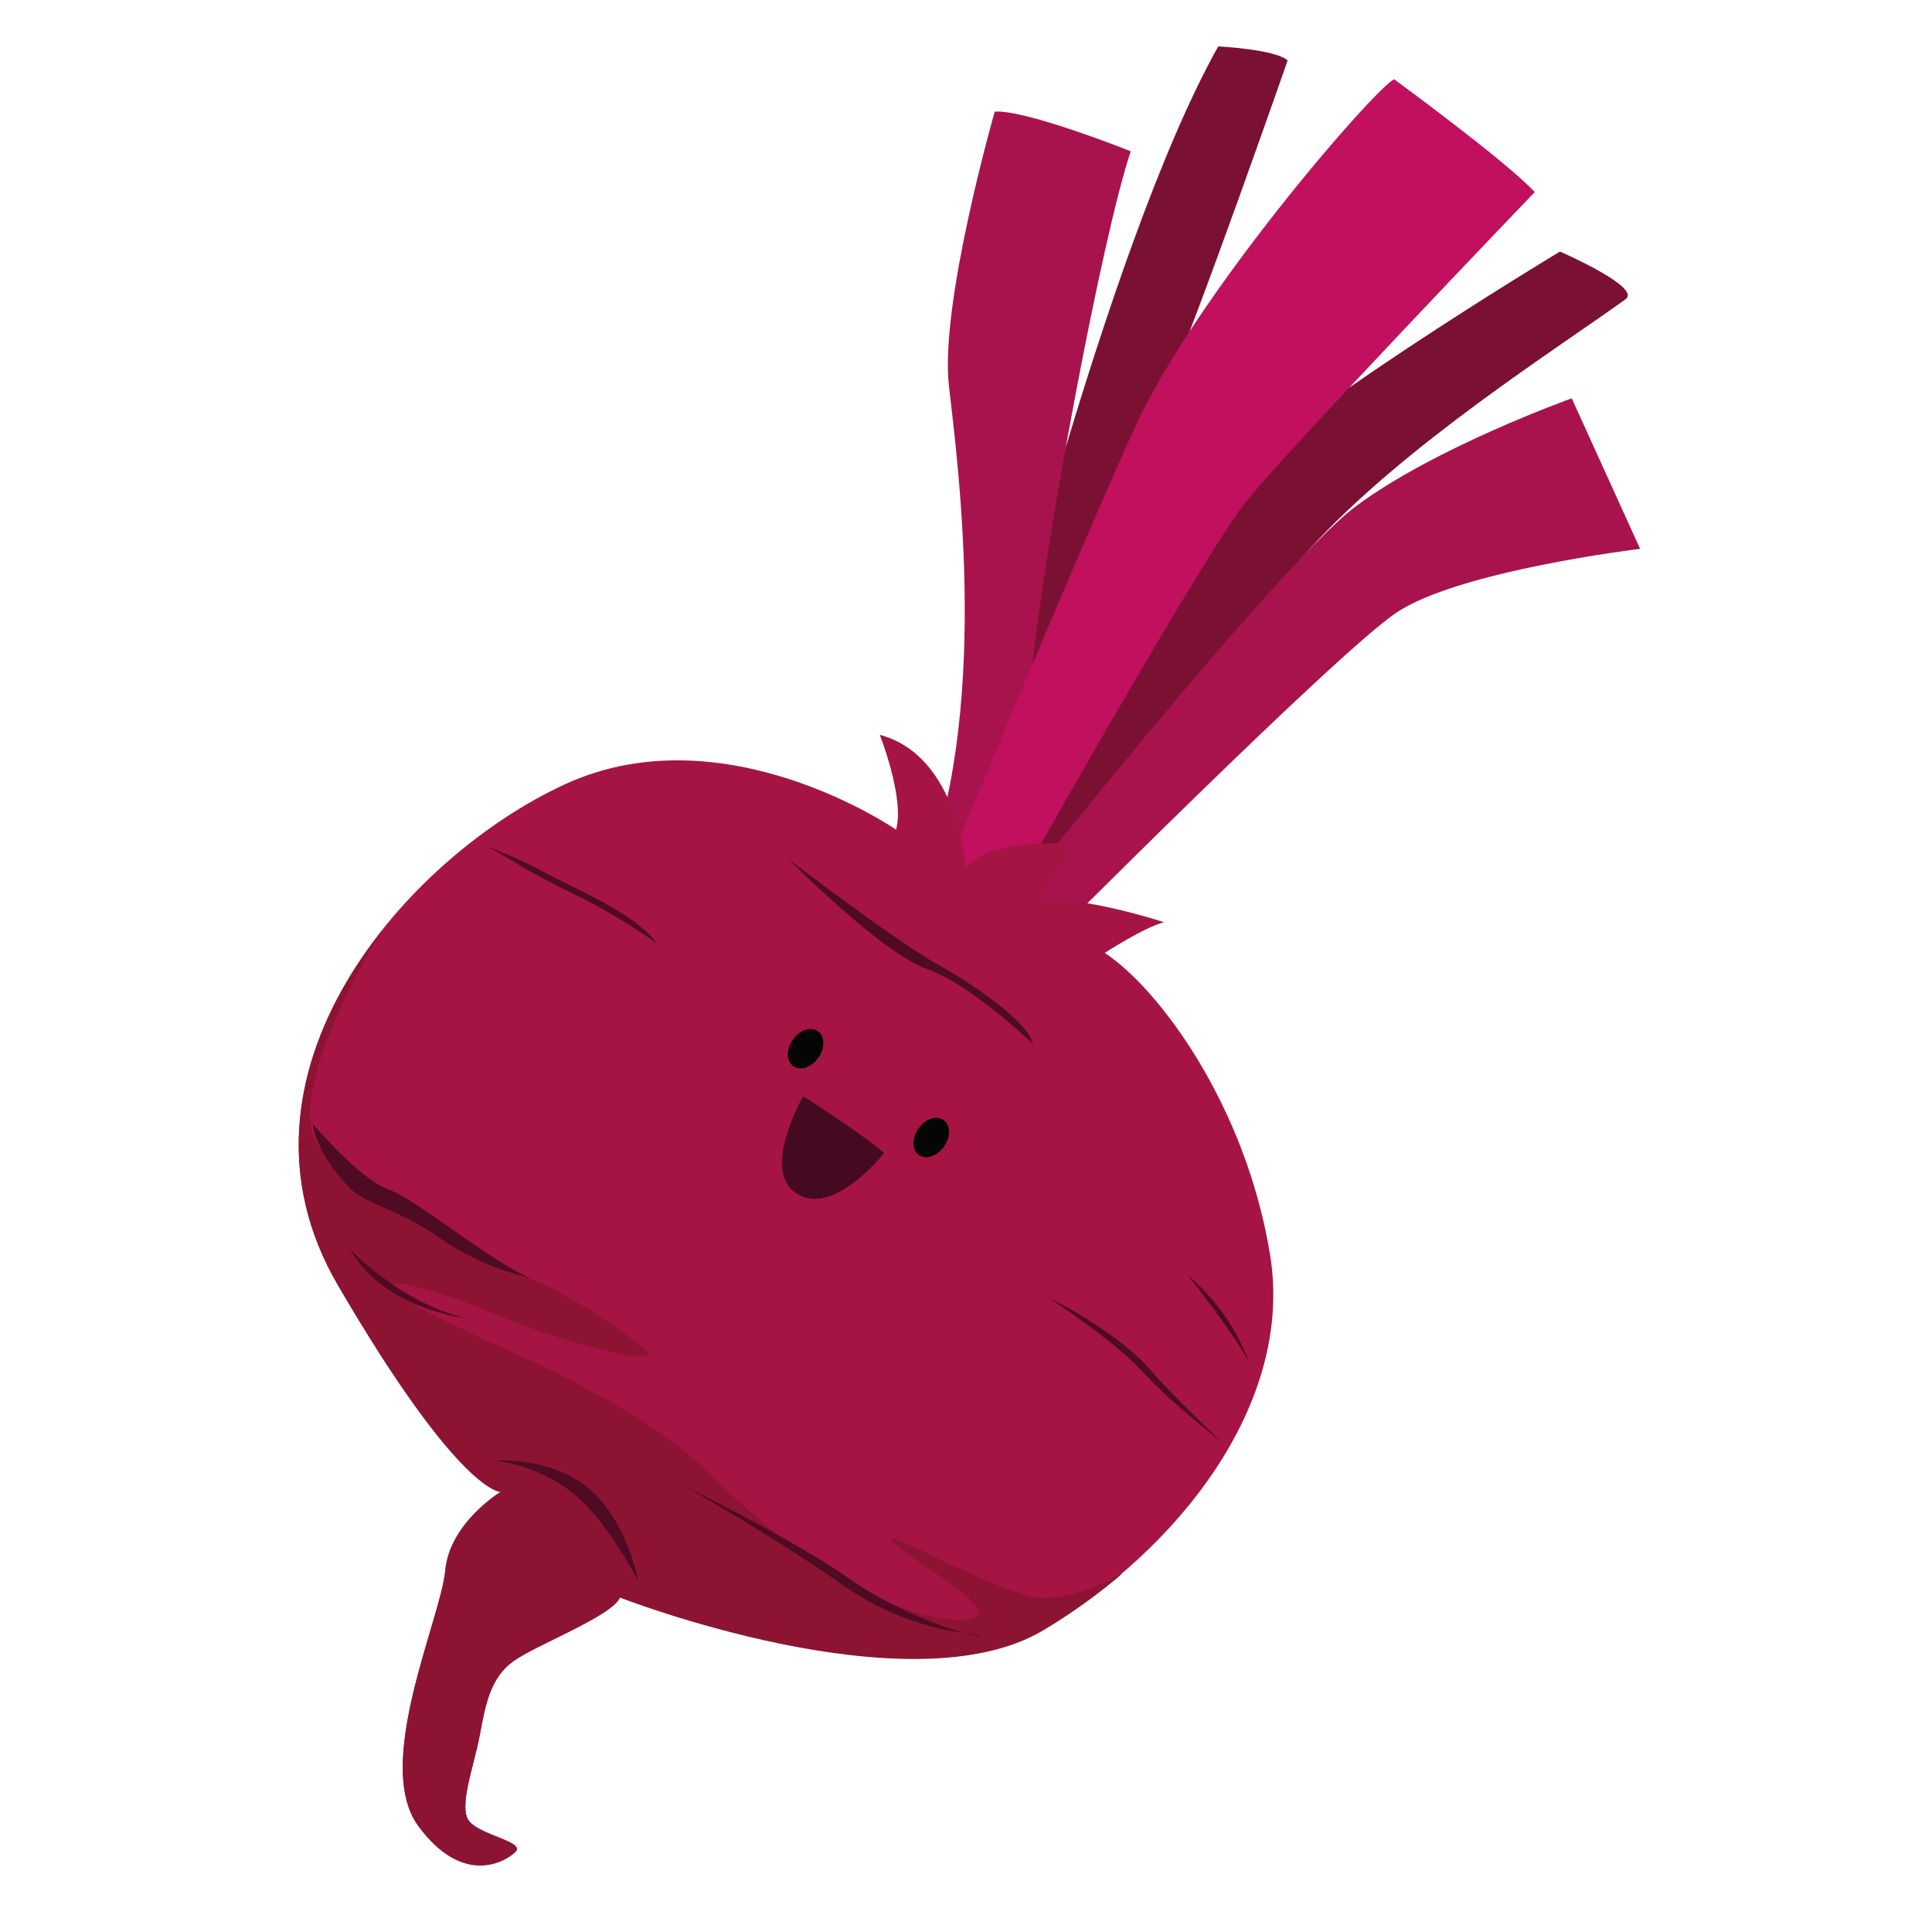
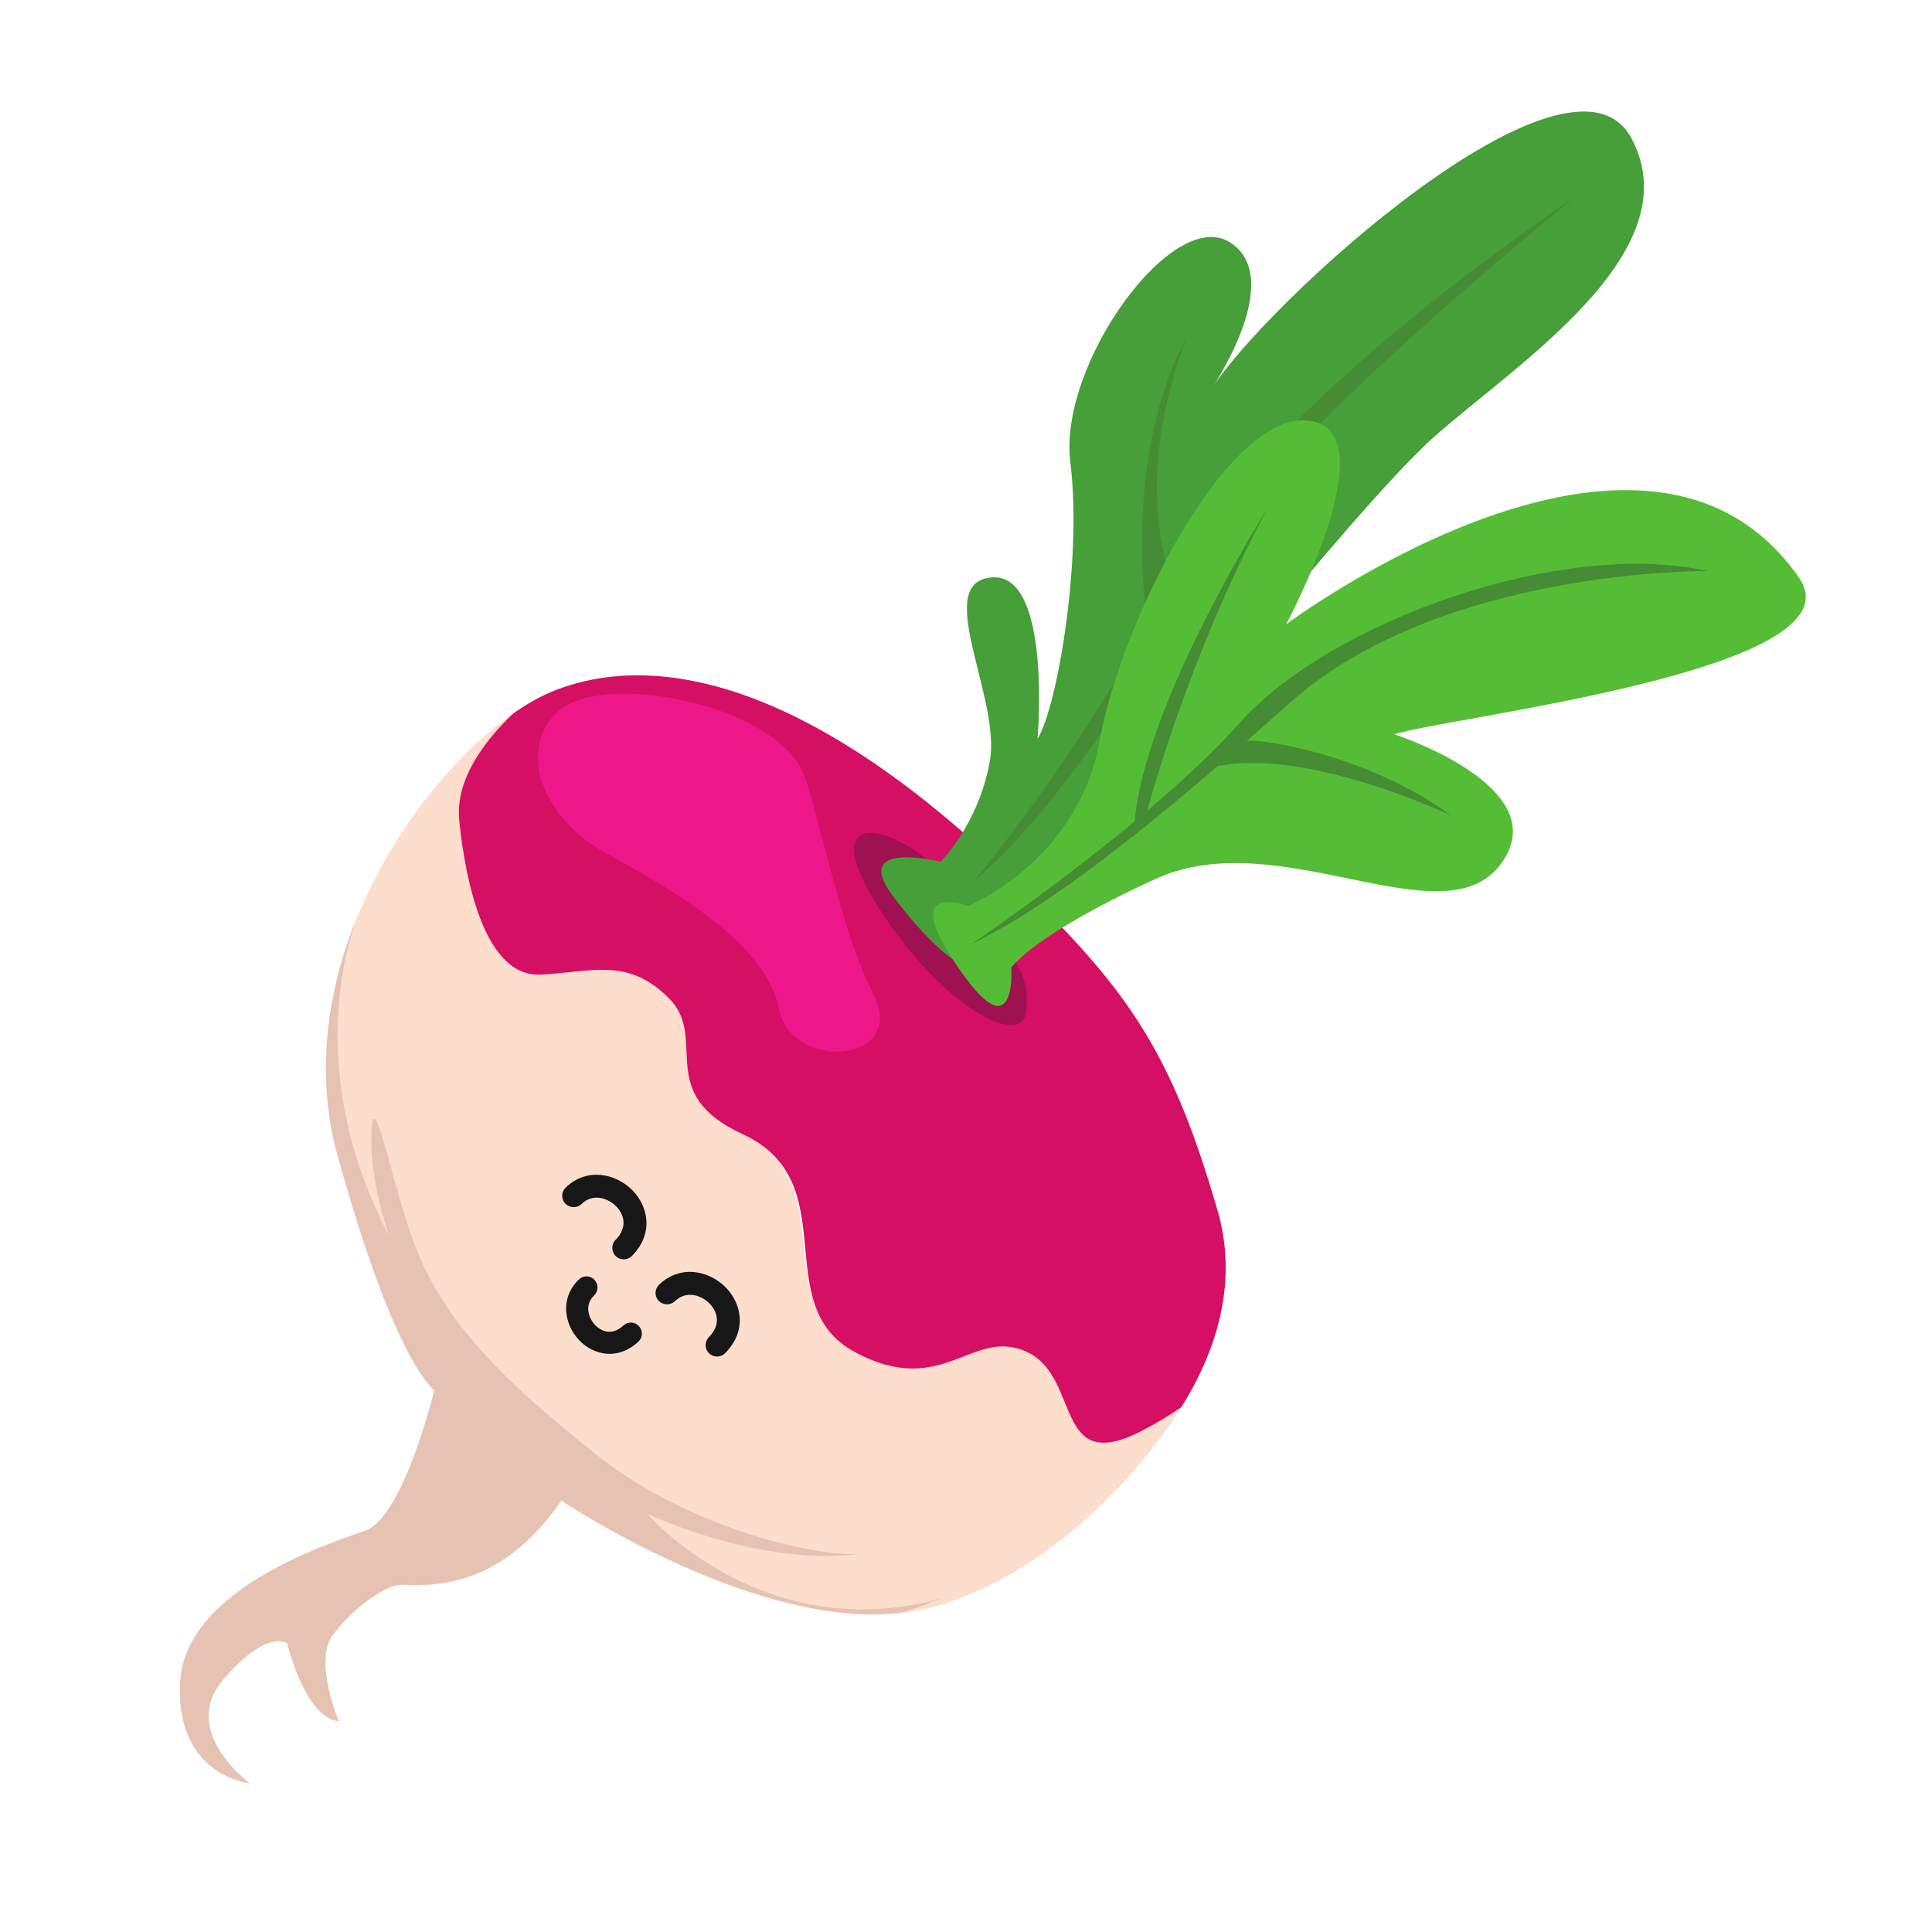
<svg xmlns="http://www.w3.org/2000/svg" width="150" height="150">
  <defs>
    <clipPath id="a">
-       <path d="M850.86 6831.69s-187.067-1.97-265.833-137.84c-78.76-135.87-106.332-393.82 92.55-484.4 198.884-90.58 226.45-66.96 226.45-66.96s-21.66-49.22 0-86.64c21.66-37.41 47.258-179.19 112.243-200.85 64.98-21.66 82.7 19.69 84.67 31.51 1.97 11.81-33.47-5.91-49.23-1.97-15.75 3.94-25.6 43.32-37.41 68.92-11.82 25.6-21.663 47.26-13.79 70.89 7.88 23.63 49.23 84.67 45.29 102.39 0 0 269.78 66.95 326.88 194.95 57.1 127.99 66.95 295.36-27.57 391.85-94.52 96.49-218.57 137.84-277.64 135.87 0 0 15.75 39.38 27.56 53.17 0 0-76.79-23.63-102.393-49.23 0 0-5.907 39.38-1.97 61.04 0 0-68.917-39.38-68.917-74.82 0 0-63.012 78.76-131.934 53.16 0 0 51.2-33.47 61.043-61.04z" />
+       <path d="M7358.51 6565.15c-1.91-11.65-4.42-23.57-7.91-35.55-22.63-77.81-64.54-5.94-109.7-23.7-45.16-17.76-18.64-74.88-95.02-100.19-76.37-25.32-106.85 88.06-189.34 55.24-73.74-29.34-74.39 34.08-120.61 32.38-46.21-1.69-56.22-28.94-84.26-61.72-28.04-32.78-92.32 5.1-134.92 38.19-27.53 21.38-32.3 63.5-32.25 90.71-15.21-99.32 25.77-275.33 160.49-347.35 153.45-82.04 190.11-73.56 190.11-73.56s57.04-88.35 43.61-118.08c-13.44-29.74-65.56-138.33-13.81-192.28 51.75-53.95 96.66-14.93 96.66-14.93s-69.06-12.31-74.86 41.61c-5.81 53.92 14.24 57.89 14.24 57.89s53.5-31.24 73.96-13.2c0 0-48.46 18.09-53.35 43.59-4.9 25.5-.1 56.57 6.68 66.13 6.78 9.56 62.05 46.97 41.39 142.06 0 0 176.48 39.37 250.01 131.03 55.11 68.71 62.13 190.21 38.88 281.73z" />
    </clipPath>
  </defs>
-   <path d="M78.482 67.163s13.136-23.908 16.44-28.88c3.303-4.97 26.192-18.752 26.192-18.752s6.375 2.773 5.1 3.697c-5.112 3.705-17.3 11.39-24.54 19.414-7.237 8.025-20.998 27.326-20.998 27.326l-2.194-2.803M76.414 57.978c.113-.527 9.275-38.534 18.17-54.374 0 0 4.44.215 5.387 1.092 0 0-7 20.1-9.723 26.318-2.723 6.218-14.133 33.89-15.896 38.155L73 68.716s2.43-6.154 3.414-10.74" fill="#7a1132" />
-   <path d="M73.032 71.035s6.234-10.54 7.14-19.503c.905-8.962 5.354-33.038 7.618-39.788 0 0-8.142-3.248-10.56-3.076 0 0-4.282 14.924-3.556 21.282.726 6.358 3.3 25.71-2.25 38.906l1.608 2.18M77.168 71.66s21.905-27.73 28.084-32.34c6.18-4.61 16.777-8.393 16.777-8.393l5.31 11.685s-14.135 1.7-18.954 4.976c-4.82 3.275-27.867 26.44-27.867 26.44l-3.352-2.367" fill="#a9134d" />
-   <path d="M73 68.717s10.532-25.54 15.157-35.63C92.782 22.995 106.553 7.05 108.233 6.15c0 0 8.673 6.337 10.925 8.762 0 0-18.984 19.778-22.41 24.036-3.426 4.26-18.695 31.46-18.695 31.46L73 68.718" fill="#c0105e" />
-   <path d="M69.57 64.414s-13.325-9.206-25.682-3.534-27.193 22.533-17.656 38.873c9.537 16.34 12.666 16.048 12.666 16.048s-3.99 2.4-4.33 6.127c-.336 3.727-5.61 15.03-2.097 19.81 3.514 4.776 6.833 2.738 7.562 2 .73-.736-2.66-1.253-3.58-2.32-.916-1.065.355-4.34.8-6.74.442-2.402.828-4.425 2.566-5.703 1.737-1.277 7.71-3.527 8.317-4.977 0 0 22.42 8.744 32.852 2.547 10.43-6.197 19.49-17.54 17.627-29.084-1.863-11.544-8.568-20.665-12.843-23.477 0 0 3.082-1.998 4.606-2.383 0 0-6.61-2.165-9.7-1.634 0 0 1.55-3.08 2.91-4.415 0 0-6.84-.657-8.61 1.85 0 0-.52-8.718-6.673-10.35 0 0 1.948 4.923 1.267 7.364" fill="#a61444" />
-   <g clip-path="url(#a)" transform="matrix(.0707 .04996 .04996 -.0707 -331.892 504.948)">
-     <path d="M526.363 6490.81s10.203-177.28 68.91-190.75c58.71-13.47 181.387 6.04 220.145 14.24 38.754 8.2 96.254 10.39 121.254 6.8 25-3.6-63.914-37.17-129.457-51.64-65.543-14.46-124.676-37.99-67.61-34.97 57.067 3.01 203.7 47.75 310.385 29.13 106.68-18.62 211.31-9.49 255.25 22.19 43.93 31.69-53.57 18.61-86.07 22.65-32.5 4.04 91.39 15.41 130 33.28 38.62 17.88 66.78 95.47 66.78 95.47s-2.15-172.47-110.71-253.59c-108.57-81.12-218.57-71.29-218.57-71.29S1007.75 6005 1035.96 5960c28.21-45 95.71-45 88.21-75s-54.59-77.5-114.79-52.5c-60.208 25-92.638 130-111.423 165-18.785 35-14.027 114.83-14.027 114.83s-397.875 36.79-357.567 378.48" fill="#8c1432" />
+   <path d="M91.712 109.26c-.943.642-1.944 1.26-3.015 1.813-6.954 3.596-4.713-4.123-8.963-6.102-4.25-1.978-6.483 3.682-13.34.02-6.857-3.66-.95-13.343-8.74-16.932-6.962-3.21-2.566-7.477-5.762-10.6-3.195-3.12-5.77-2.008-9.93-1.788-4.162.22-5.79-6.802-6.31-11.988-.337-3.35 2.294-6.488 4.202-8.296-7.965 5.547-17.558 20.135-13.63 34.36 4.474 16.205 7.508 18.206 7.508 18.206s-2.387 9.876-5.362 10.915c-2.977 1.04-14.05 4.62-14.38 11.835-.33 7.214 5.39 7.76 5.39 7.76s-5.46-4.014-2.07-8.01c3.387-3.997 5-2.858 5-2.858s1.375 5.825 4 6.056c0 0-1.96-4.596-.5-6.636 1.458-2.04 3.952-3.774 5.073-3.936 1.12-.162 7.42 1.217 12.7-6.56 0 0 14.507 9.732 25.82 8.777 8.478-.717 17.45-8.315 22.31-16.035" fill="#fdddcb" />
+   <g clip-path="url(#a)" transform="matrix(.06658 .07 .07 -.06658 -857.79 31.243)">
+     <path d="M6613.2 6365.02s45.97-120.36 207.63-166.61c0 0-42.49 18.39-70.82 47.49-28.34 29.1 44.07-18.44 90.29-37.58 61.37-25.41 128.04-23.32 223.04-9.99 95 13.34 181.67 72.59 201.67 97.13 0 0-36.67-57.13-140-100.46 0 0 142.31-6.75 211.99 124.12 0 0-36.99-109.12-131.99-149.12s-113.34-42.13-113.34-42.13-38.33-159.54 13.34-204.54c51.66-45 13.38-176.66-86.65-148.33-100.02 28.33-106.69 235-106.69 235s-266.88 195.14-298.47 355.02" fill="#e6c2b3" />
  </g>
-   <path d="M73.296 89.016c-.53.75-1.404 1.044-1.952.657s-.562-1.31-.032-2.06c.53-.748 1.403-1.042 1.95-.655.55.387.563 1.31.034 2.058M63.538 82.122c-.53.75-1.403 1.044-1.95.656-.55-.386-.563-1.308-.034-2.058.53-.75 1.404-1.044 1.95-.657.55.388.564 1.31.034 2.06" fill="#040606" />
-   <path d="M62.363 85.102s5.3 3.43 6.266 4.427c0 0-3.985 5.09-6.872 3.075-2.656-1.854.605-7.503.605-7.503" fill="#430a21" />
-   <path d="M24.3 87.274s3.678 4.32 5.822 5.053c2.144.732 8.458 5.976 11.094 6.9 0 0-3.705-.74-6.942-3.027-3.237-2.288-5.78-2.676-6.99-3.844-1.21-1.167-2.887-3.448-2.984-5.082M27.158 96.964s3.826 4.113 8.9 5.35c0 0-6.26-.666-8.9-5.35M38.46 113.404s4.19-.328 7.14 2.07c2.95 2.398 3.86 6.797 3.938 7.167.08.37-2.178-4.36-4.98-6.65-2.804-2.29-6.097-2.586-6.097-2.586M53.17 115.397s8.565 4.198 12.742 7.15c4.177 2.95 9.695 4.67 10.324 4.443-1.672-.29-5.926-.476-10.94-4.017-5.01-3.542-12.127-7.576-12.127-7.576M37.094 65.473s2.392.75 4.956 2.144c2.563 1.394 7.29 3.273 8.952 5.647 0 0-2.714-2.068-6.845-4.05-4.13-1.982-5.724-3.42-7.063-3.74M94.777 111.9s-3.996-3.797-5.53-5.613c-1.536-1.815-5.136-4.254-7.798-5.51 0 0 5.137 3.365 7.305 5.76 2.17 2.398 6.022 5.364 6.022 5.364M96.947 105.727s-1.084-3.635-4.736-6.738c0 0 3.432 4.3 4.737 6.737M61.218 66.707s8.446 6.437 11.487 8.115c3.04 1.68 7.218 4.63 7.493 6.234 0 0-4.84-4.67-8.25-5.828-3.408-1.157-10.73-8.52-10.73-8.52" fill="#4e0b23" />
+   <path d="M47.817 97.537l-.018-.02c-.348-.345-.35-.906-.006-1.254.966-.972.656-1.984.044-2.606-.564-.576-1.74-1.087-2.687-.176-.354.34-.915.314-1.253-.024-.34-.356-.33-.915.024-1.256 1.66-1.595 3.905-1.078 5.182.212 1.203 1.223 1.7 3.34-.048 5.102-.34.34-.887.35-1.236.022M45.107 104.19c-.058-.05-.11-.104-.163-.16-1.122-1.196-1.504-3.246 0-4.69.34-.327.86-.337 1.21.024.324.342.315.882-.025 1.21-.803.773-.404 1.79.063 2.287.248.262 1.132 1.04 2.21.05.348-.318.88-.307 1.21.054.317.35.295.89-.054 1.21-1.577 1.442-3.37 1.035-4.454.018M55.065 105.083c-.006-.006-.013-.012-.018-.02-.35-.343-.35-.906-.005-1.254.966-.973.656-1.985.043-2.606-.565-.576-1.738-1.088-2.686-.177-.356.338-.925.312-1.256-.025-.337-.355-.328-.916.025-1.255 1.66-1.595 3.89-1.093 5.18.21 1.203 1.224 1.7 3.34-.048 5.103-.338.342-.887.35-1.237.023" fill="#171717" />
+   <path d="M35.652 63.682c.52 5.186 2.148 12.208 6.31 11.988 4.16-.22 6.735-1.333 9.93 1.79 3.196 3.122-1.2 7.39 5.763 10.598 8.083 3.725 1.882 13.272 8.74 16.932 6.856 3.662 9.09-1.998 13.34-.02 4.25 1.98 2.008 9.7 8.962 6.103 1.07-.554 2.072-1.17 3.015-1.813 2.98-4.734 4.333-10.01 2.84-15.196-3.67-12.743-7.165-17.417-15.94-25.91-15.323-14.83-27.346-17.78-35.57-14.535-1.003.396-2.08.994-3.188 1.766-1.91 1.806-4.54 4.946-4.202 8.296" fill="#d50f64" />
+   <path d="M62.075 59.43c-3.102-5.01-15.197-7.102-18.57-4.34-3.37 2.764-1.705 8.29 3.64 11.205 5.346 2.916 12.417 7.08 13.32 12 .9 4.92 10.127 4.34 7.31-1.19-2.815-5.53-4.523-15.777-5.7-17.676" fill="#ee1789" />
+   <path d="M73.777 68.44c-3.788-4.324-10.632-6.252-5.818 1.614 4.813 7.865 11.402 11.5 11.725 8.464.324-3.037-.956-4.426-5.908-10.078" fill="#9f1151" />
+   <path d="M85.47 64.42s19.514-24.852 25.865-30.495c6.353-5.645 20.043-14.33 15.334-23.18-4.71-8.85-28.62 12.925-32.76 19.685 0 0 6.053-8.74 1.6-11.604-4.456-2.864-13.35 9.475-12.41 17.04.94 7.565-.996 18.976-2.54 21.486 0 0 1.113-12.893-3.56-12.524-4.675.37.738 9.35-.15 14.28-.89 4.932-3.83 7.796-3.83 7.796s-6.962-1.74-3.744 2.6c3.22 4.337 6.113 6.437 6.988 5.623.874-.812 8.114-9.324 9.205-10.707" fill="#469f38" />
+   <path d="M75.575 68.483c-.37.32 8.244-9.513 15.38-23.41 7.134-13.897 31.22-29.694 31.22-29.694s-20.11 16.238-25.494 24.245c-5.38 8.01-12.69 21.563-21.105 28.858" fill="#458c34" />
+   <path d="M92.18 26.13s-4.37 9.934-1.226 18.942L89.2 49.58s-2.39-13.675 2.98-23.45" fill="#458c34" />
+   <path d="M75.19 70.326s8.5-3.438 10.194-12.83c1.693-9.395 9.95-25.608 16.238-24.838 6.288.77-1.76 15.808-1.76 15.808s27.877-20.797 39.813-3.613c5.005 7.207-27.41 10.82-31.41 12.16 0 0 12.715 4.11 8.242 10.094-4.474 5.982-17.24-3.23-26.752 1.117C80.242 72.57 78.52 75.12 78.52 75.12s.39 6.182-3.6.735c-3.987-5.448-2.602-6.41.27-5.53" fill="#55bd35" />
+   <path d="M75.436 73.285s13.832-9.33 20.818-17.17c6.987-7.84 25.03-14.335 36.356-11.774 0 0-20.742-.27-32.557 10.3C88.24 65.21 80.897 70.658 75.436 73.285" fill="#458c34" />
+   <path d="M98.414 39.46S88.82 54.606 88.087 63.883l.99-.94s3.086-11.83 9.337-23.48M96.774 57.542c.335-.294 9.176.823 15.885 5.774 0 0-11.168-5.3-18.14-3.82l2.254-1.954" fill="#458c34" />
</svg>
